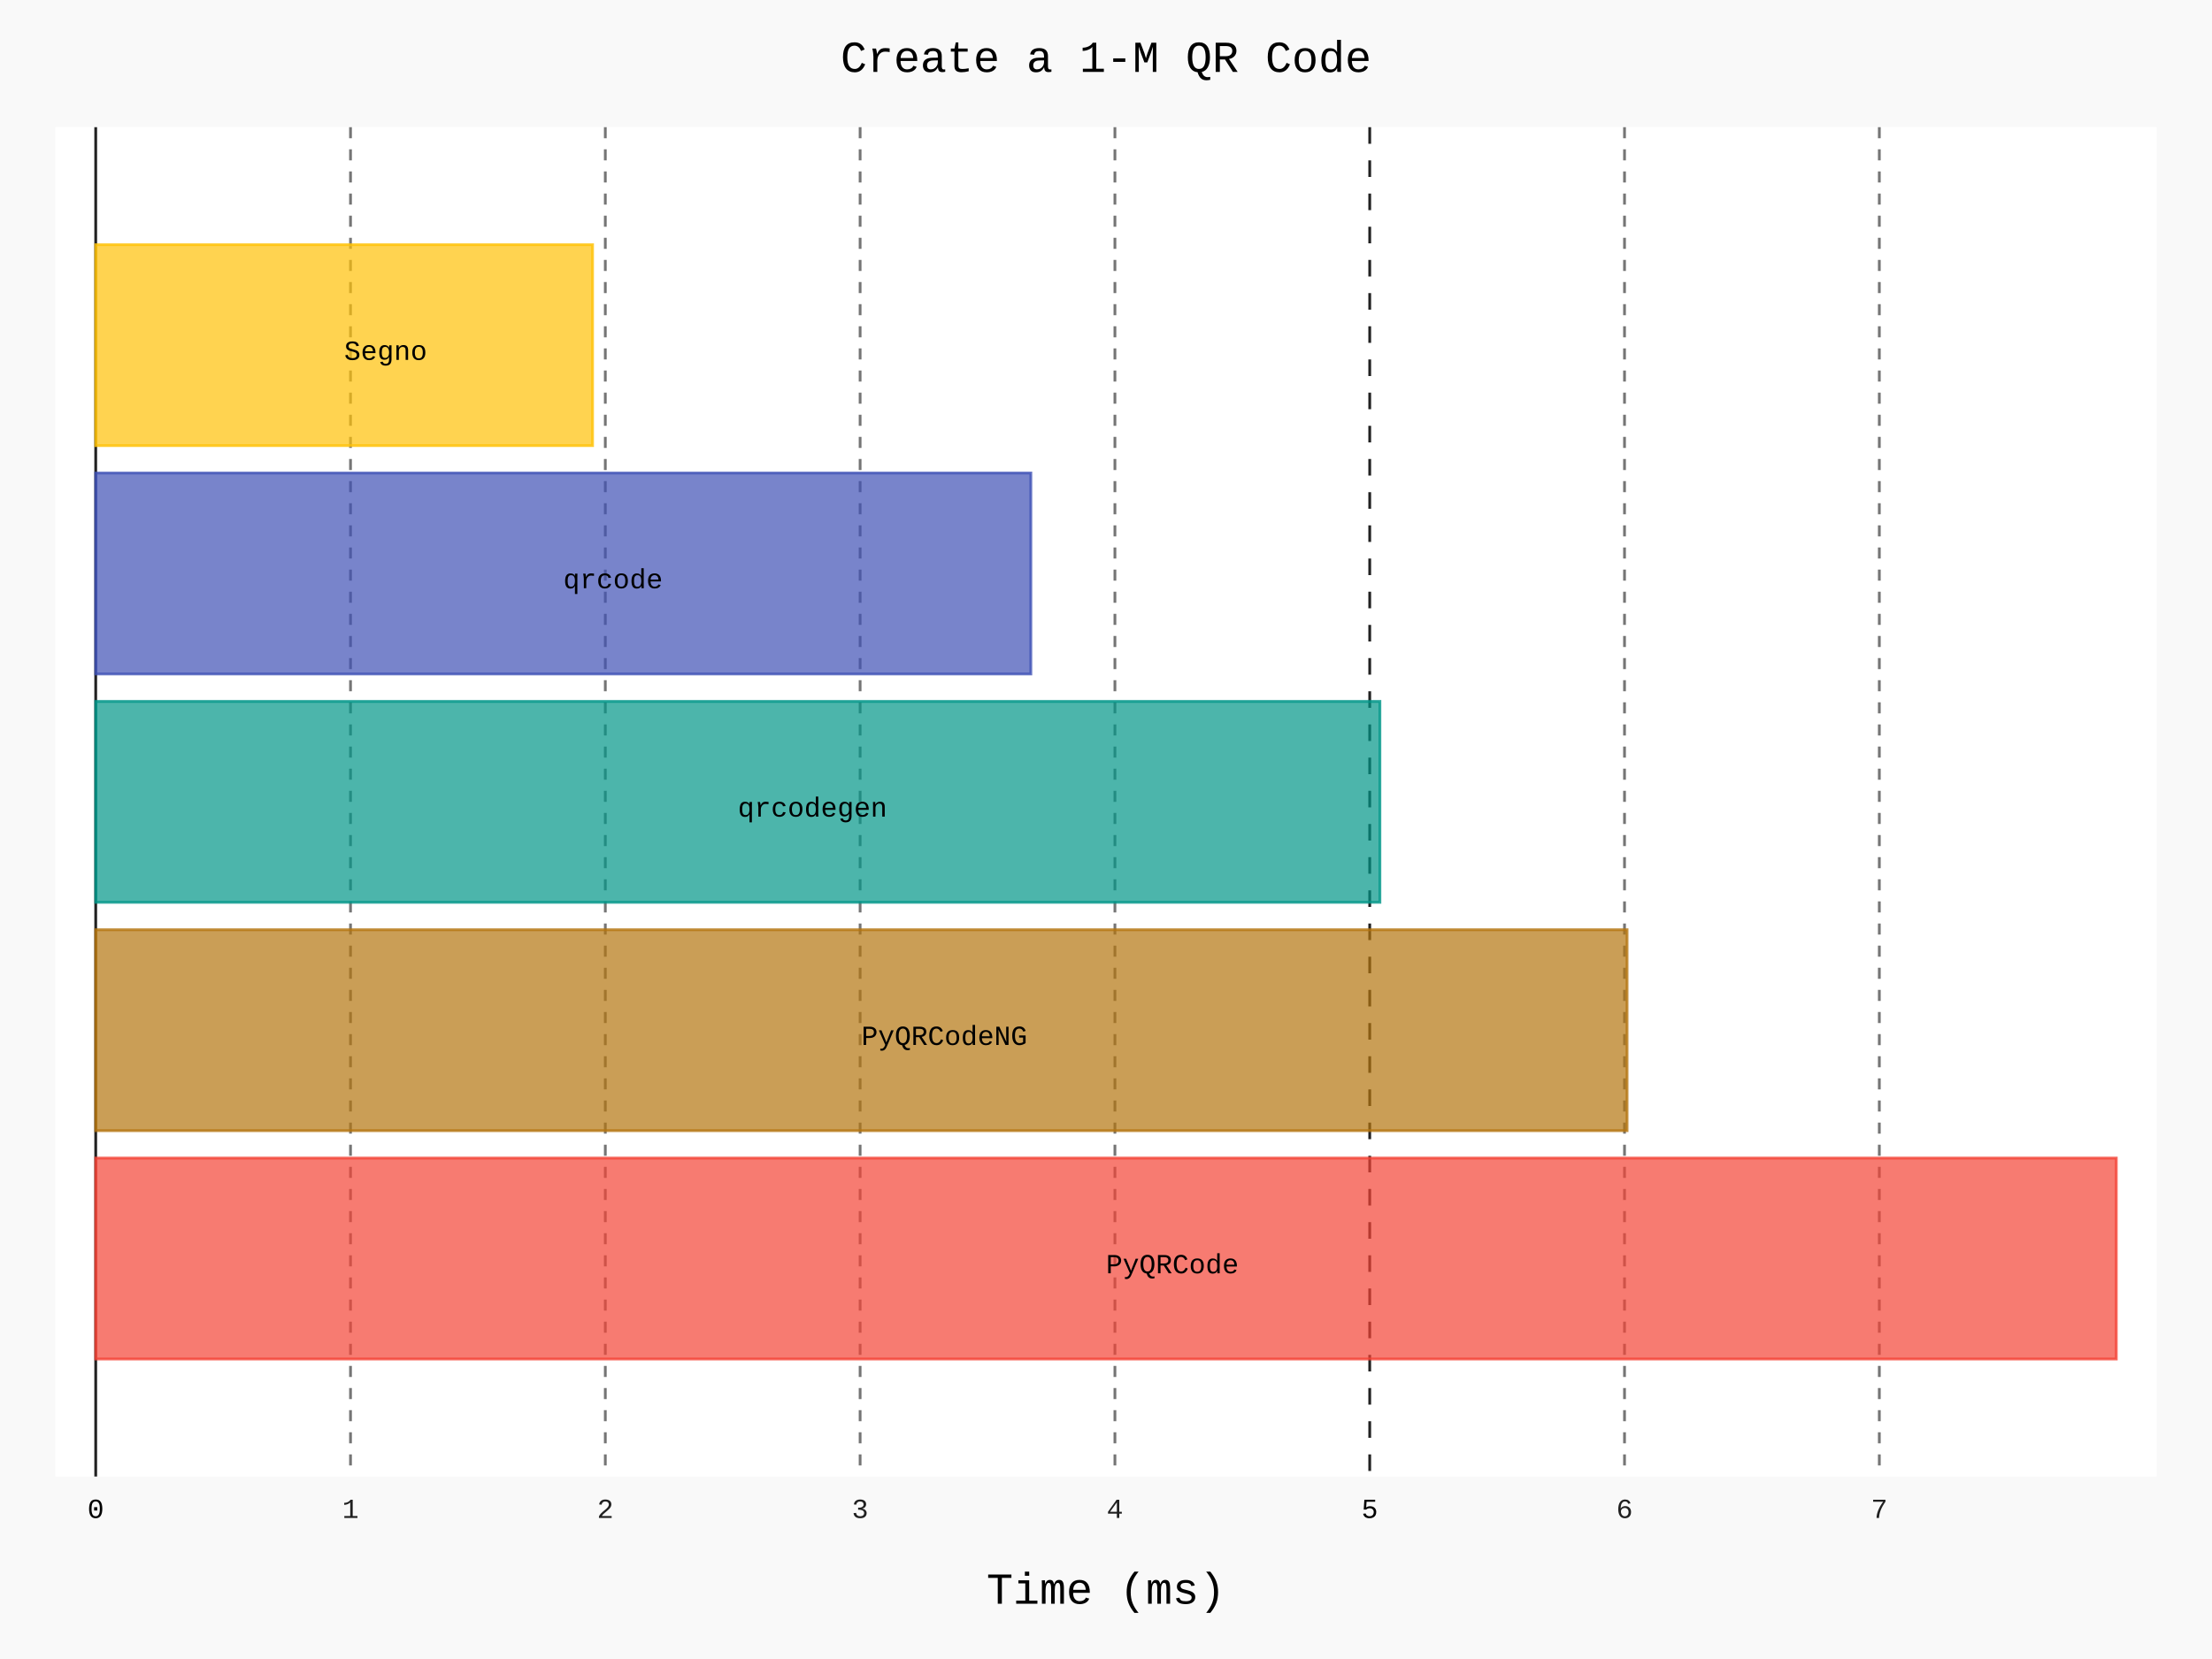
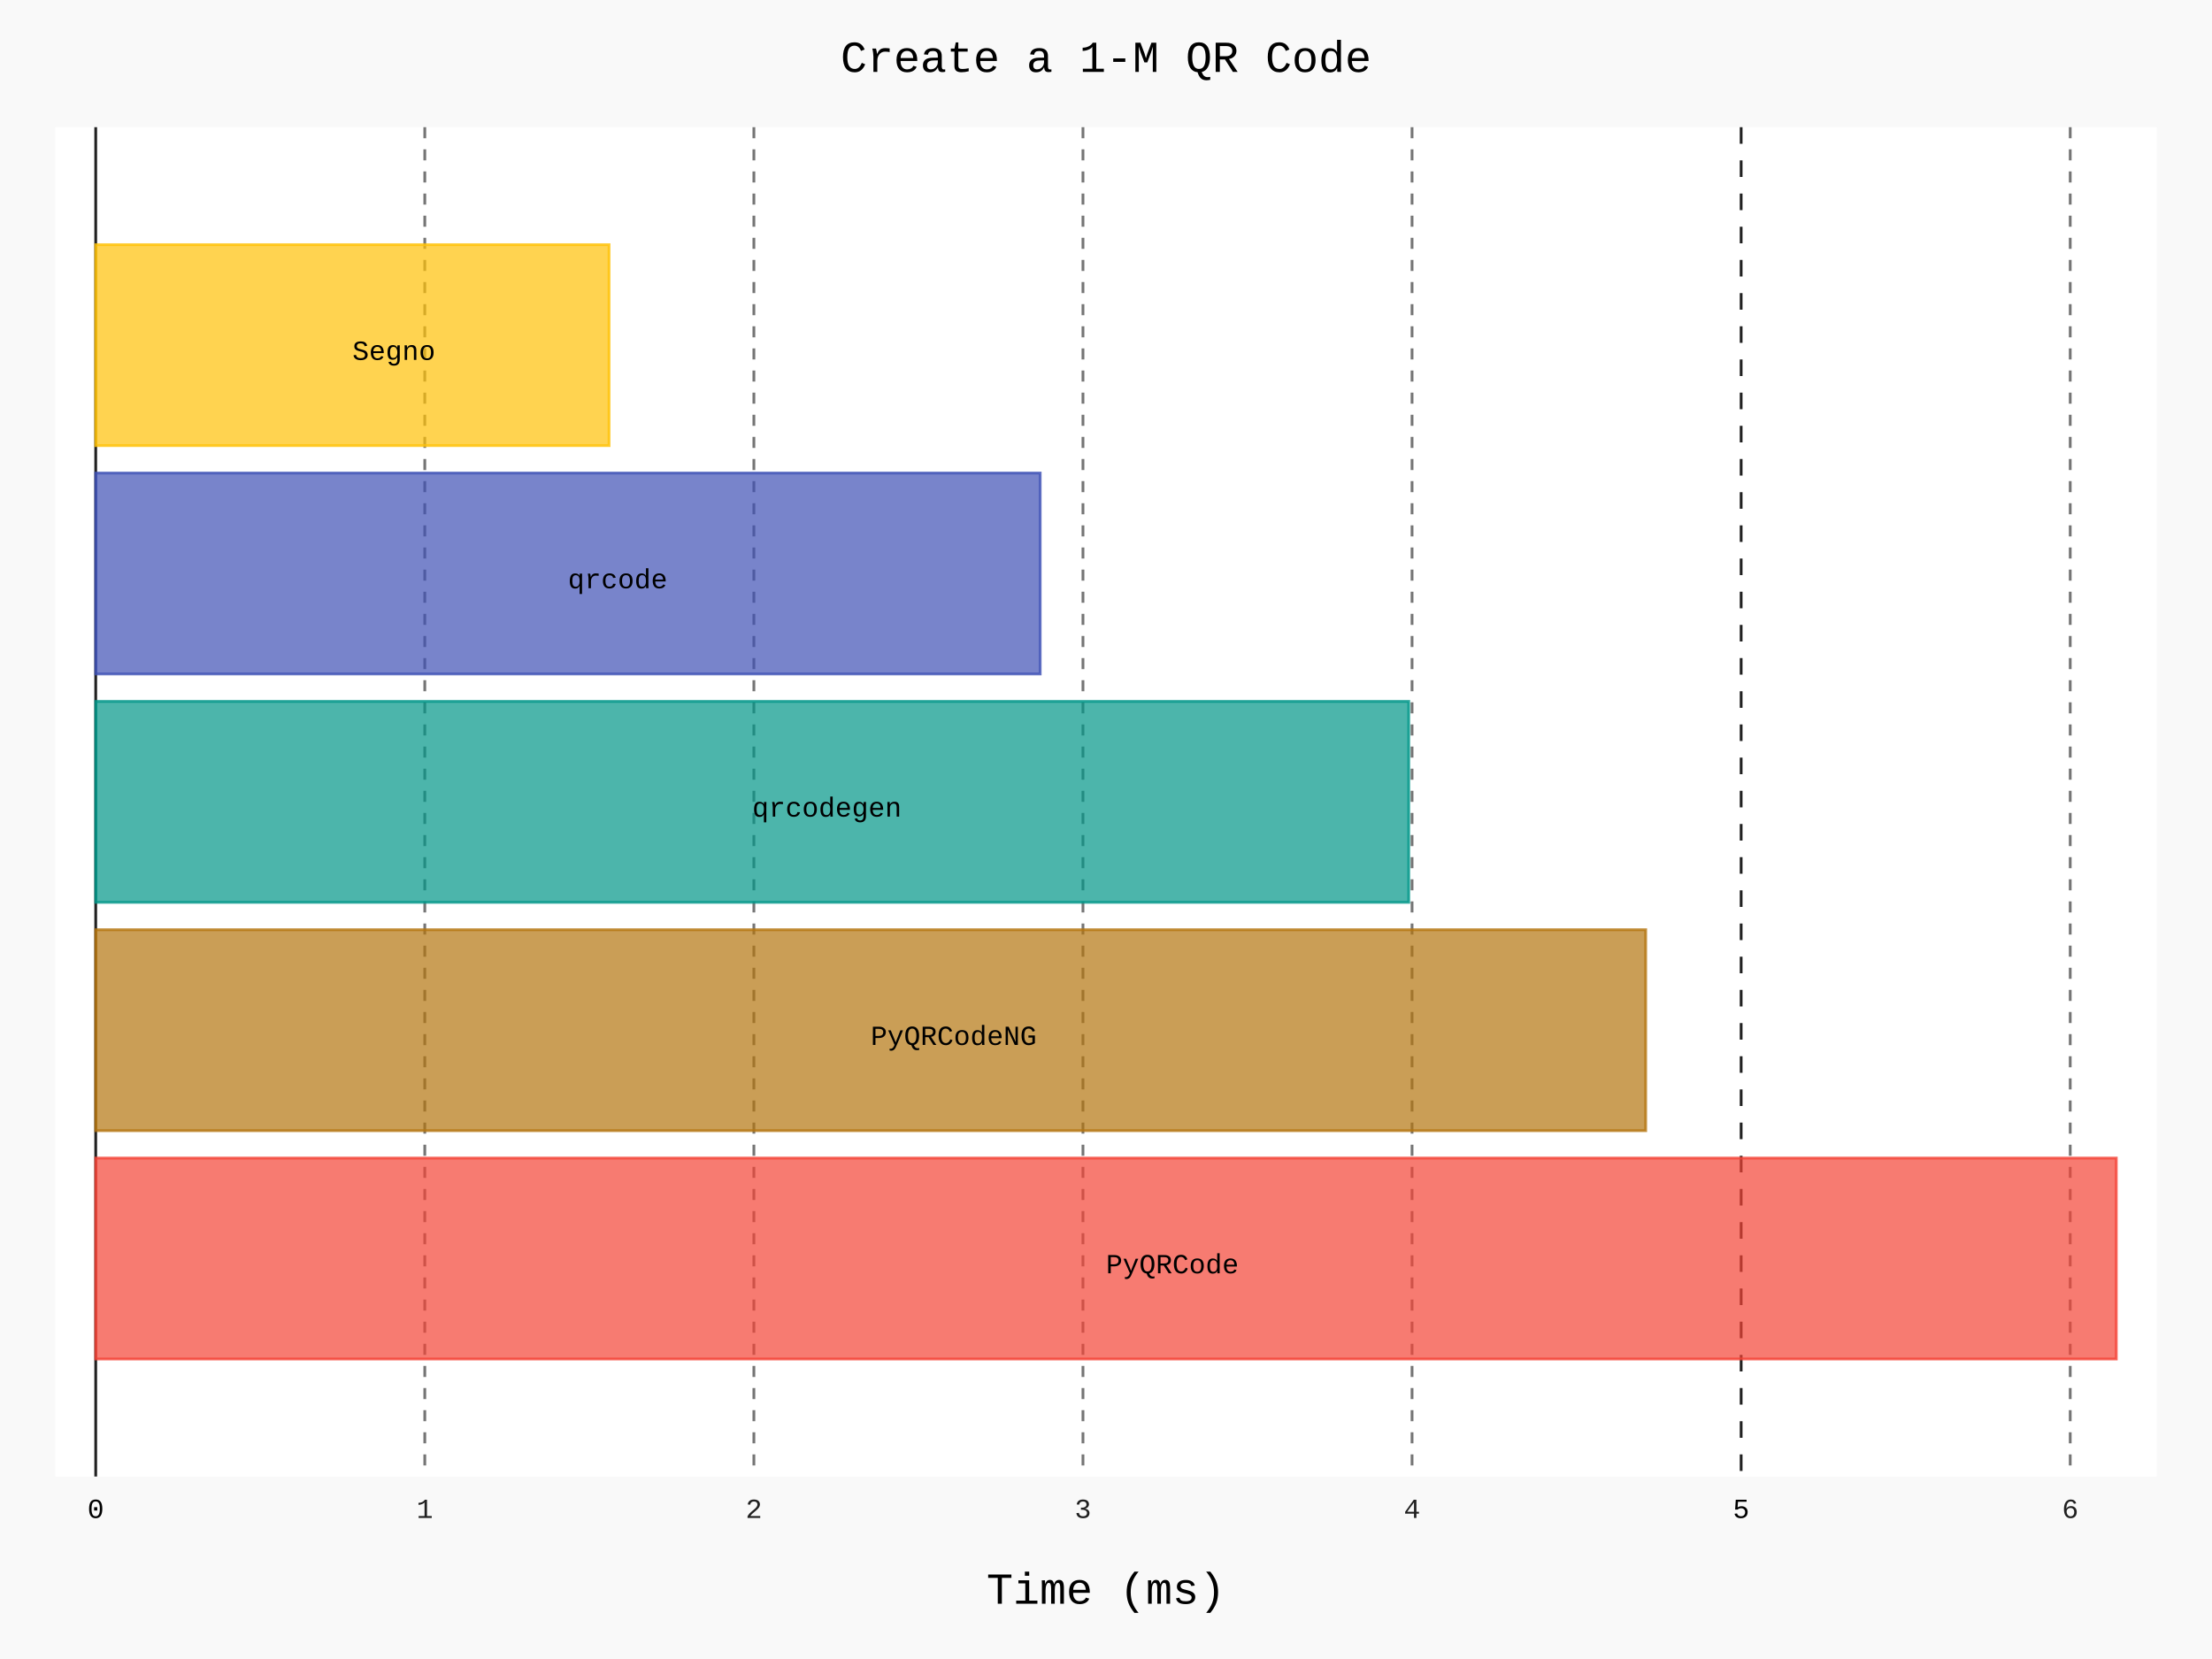
- <svg xmlns="http://www.w3.org/2000/svg" class="pygal-chart" id="chart-2d01fd2a-e644-4f4f-b1ae-d51731d2c639" viewBox="0 0 800 600">
+ <svg xmlns="http://www.w3.org/2000/svg" class="pygal-chart" id="chart-a93d07a5-3f97-41b8-ad5f-bfbb61e72e68" viewBox="0 0 800 600">
  <defs>
-     <style type="text/css">#chart-2d01fd2a-e644-4f4f-b1ae-d51731d2c639{-webkit-user-select:none;-webkit-font-smoothing:antialiased;font-family:Consolas,"Liberation Mono",Menlo,Courier,monospace}#chart-2d01fd2a-e644-4f4f-b1ae-d51731d2c639 .title{font-family:Consolas,"Liberation Mono",Menlo,Courier,monospace;font-size:16px}#chart-2d01fd2a-e644-4f4f-b1ae-d51731d2c639 .legends .legend text{font-family:Consolas,"Liberation Mono",Menlo,Courier,monospace;font-size:14px}#chart-2d01fd2a-e644-4f4f-b1ae-d51731d2c639 .axis text{font-family:Consolas,"Liberation Mono",Menlo,Courier,monospace;font-size:10px}#chart-2d01fd2a-e644-4f4f-b1ae-d51731d2c639 .axis text.major{font-family:Consolas,"Liberation Mono",Menlo,Courier,monospace;font-size:10px}#chart-2d01fd2a-e644-4f4f-b1ae-d51731d2c639 .text-overlay text.value{font-family:Consolas,"Liberation Mono",Menlo,Courier,monospace;font-size:16px}#chart-2d01fd2a-e644-4f4f-b1ae-d51731d2c639 .text-overlay text.label{font-family:Consolas,"Liberation Mono",Menlo,Courier,monospace;font-size:10px}#chart-2d01fd2a-e644-4f4f-b1ae-d51731d2c639 .tooltip{font-family:Consolas,"Liberation Mono",Menlo,Courier,monospace;font-size:14px}#chart-2d01fd2a-e644-4f4f-b1ae-d51731d2c639 text.no_data{font-family:Consolas,"Liberation Mono",Menlo,Courier,monospace;font-size:64px}
- #chart-2d01fd2a-e644-4f4f-b1ae-d51731d2c639{background-color:rgba(249,249,249,1)}#chart-2d01fd2a-e644-4f4f-b1ae-d51731d2c639 path,#chart-2d01fd2a-e644-4f4f-b1ae-d51731d2c639 line,#chart-2d01fd2a-e644-4f4f-b1ae-d51731d2c639 rect,#chart-2d01fd2a-e644-4f4f-b1ae-d51731d2c639 circle{-webkit-transition:150ms;-moz-transition:150ms;transition:150ms}#chart-2d01fd2a-e644-4f4f-b1ae-d51731d2c639 .graph &gt; .background{fill:rgba(249,249,249,1)}#chart-2d01fd2a-e644-4f4f-b1ae-d51731d2c639 .plot &gt; .background{fill:rgba(255,255,255,1)}#chart-2d01fd2a-e644-4f4f-b1ae-d51731d2c639 .graph{fill:rgba(0,0,0,.87)}#chart-2d01fd2a-e644-4f4f-b1ae-d51731d2c639 text.no_data{fill:rgba(0,0,0,1)}#chart-2d01fd2a-e644-4f4f-b1ae-d51731d2c639 .title{fill:rgba(0,0,0,1)}#chart-2d01fd2a-e644-4f4f-b1ae-d51731d2c639 .legends .legend text{fill:rgba(0,0,0,.87)}#chart-2d01fd2a-e644-4f4f-b1ae-d51731d2c639 .legends .legend:hover text{fill:rgba(0,0,0,1)}#chart-2d01fd2a-e644-4f4f-b1ae-d51731d2c639 .axis .line{stroke:rgba(0,0,0,1)}#chart-2d01fd2a-e644-4f4f-b1ae-d51731d2c639 .axis .guide.line{stroke:rgba(0,0,0,.54)}#chart-2d01fd2a-e644-4f4f-b1ae-d51731d2c639 .axis .major.line{stroke:rgba(0,0,0,.87)}#chart-2d01fd2a-e644-4f4f-b1ae-d51731d2c639 .axis text.major{fill:rgba(0,0,0,1)}#chart-2d01fd2a-e644-4f4f-b1ae-d51731d2c639 .axis.y .guides:hover .guide.line,#chart-2d01fd2a-e644-4f4f-b1ae-d51731d2c639 .line-graph .axis.x .guides:hover .guide.line,#chart-2d01fd2a-e644-4f4f-b1ae-d51731d2c639 .stackedline-graph .axis.x .guides:hover .guide.line,#chart-2d01fd2a-e644-4f4f-b1ae-d51731d2c639 .xy-graph .axis.x .guides:hover .guide.line{stroke:rgba(0,0,0,1)}#chart-2d01fd2a-e644-4f4f-b1ae-d51731d2c639 .axis .guides:hover text{fill:rgba(0,0,0,1)}#chart-2d01fd2a-e644-4f4f-b1ae-d51731d2c639 .reactive{fill-opacity:.7;stroke-opacity:.8}#chart-2d01fd2a-e644-4f4f-b1ae-d51731d2c639 .ci{stroke:rgba(0,0,0,.87)}#chart-2d01fd2a-e644-4f4f-b1ae-d51731d2c639 .reactive.active,#chart-2d01fd2a-e644-4f4f-b1ae-d51731d2c639 .active .reactive{fill-opacity:.8;stroke-opacity:.9;stroke-width:4}#chart-2d01fd2a-e644-4f4f-b1ae-d51731d2c639 .ci .reactive.active{stroke-width:1.5}#chart-2d01fd2a-e644-4f4f-b1ae-d51731d2c639 .series text{fill:rgba(0,0,0,1)}#chart-2d01fd2a-e644-4f4f-b1ae-d51731d2c639 .tooltip rect{fill:rgba(255,255,255,1);stroke:rgba(0,0,0,1);-webkit-transition:opacity 150ms;-moz-transition:opacity 150ms;transition:opacity 150ms}#chart-2d01fd2a-e644-4f4f-b1ae-d51731d2c639 .tooltip .label{fill:rgba(0,0,0,.87)}#chart-2d01fd2a-e644-4f4f-b1ae-d51731d2c639 .tooltip .label{fill:rgba(0,0,0,.87)}#chart-2d01fd2a-e644-4f4f-b1ae-d51731d2c639 .tooltip .legend{font-size:.8em;fill:rgba(0,0,0,.54)}#chart-2d01fd2a-e644-4f4f-b1ae-d51731d2c639 .tooltip .x_label{font-size:.6em;fill:rgba(0,0,0,1)}#chart-2d01fd2a-e644-4f4f-b1ae-d51731d2c639 .tooltip .xlink{font-size:.5em;text-decoration:underline}#chart-2d01fd2a-e644-4f4f-b1ae-d51731d2c639 .tooltip .value{font-size:1.5em}#chart-2d01fd2a-e644-4f4f-b1ae-d51731d2c639 .bound{font-size:.5em}#chart-2d01fd2a-e644-4f4f-b1ae-d51731d2c639 .max-value{font-size:.75em;fill:rgba(0,0,0,.54)}#chart-2d01fd2a-e644-4f4f-b1ae-d51731d2c639 .map-element{fill:rgba(255,255,255,1);stroke:rgba(0,0,0,.54) !important}#chart-2d01fd2a-e644-4f4f-b1ae-d51731d2c639 .map-element .reactive{fill-opacity:inherit;stroke-opacity:inherit}#chart-2d01fd2a-e644-4f4f-b1ae-d51731d2c639 .color-0,#chart-2d01fd2a-e644-4f4f-b1ae-d51731d2c639 .color-0 a:visited{stroke:#F44336;fill:#F44336}#chart-2d01fd2a-e644-4f4f-b1ae-d51731d2c639 .color-1,#chart-2d01fd2a-e644-4f4f-b1ae-d51731d2c639 .color-1 a:visited{stroke:#3F51B5;fill:#3F51B5}#chart-2d01fd2a-e644-4f4f-b1ae-d51731d2c639 .color-2,#chart-2d01fd2a-e644-4f4f-b1ae-d51731d2c639 .color-2 a:visited{stroke:#009688;fill:#009688}#chart-2d01fd2a-e644-4f4f-b1ae-d51731d2c639 .color-3,#chart-2d01fd2a-e644-4f4f-b1ae-d51731d2c639 .color-3 a:visited{stroke:#FFC107;fill:#FFC107}#chart-2d01fd2a-e644-4f4f-b1ae-d51731d2c639 .color-4,#chart-2d01fd2a-e644-4f4f-b1ae-d51731d2c639 .color-4 a:visited{stroke:#FF5722;fill:#FF5722}#chart-2d01fd2a-e644-4f4f-b1ae-d51731d2c639 .text-overlay .color-0 text{fill:black}#chart-2d01fd2a-e644-4f4f-b1ae-d51731d2c639 .text-overlay .color-1 text{fill:black}#chart-2d01fd2a-e644-4f4f-b1ae-d51731d2c639 .text-overlay .color-2 text{fill:black}#chart-2d01fd2a-e644-4f4f-b1ae-d51731d2c639 .text-overlay .color-3 text{fill:black}#chart-2d01fd2a-e644-4f4f-b1ae-d51731d2c639 .text-overlay .color-4 text{fill:black}
- #chart-2d01fd2a-e644-4f4f-b1ae-d51731d2c639 text.no_data{text-anchor:middle}#chart-2d01fd2a-e644-4f4f-b1ae-d51731d2c639 .guide.line{fill:none}#chart-2d01fd2a-e644-4f4f-b1ae-d51731d2c639 .centered{text-anchor:middle}#chart-2d01fd2a-e644-4f4f-b1ae-d51731d2c639 .title{text-anchor:middle}#chart-2d01fd2a-e644-4f4f-b1ae-d51731d2c639 .legends .legend text{fill-opacity:1}#chart-2d01fd2a-e644-4f4f-b1ae-d51731d2c639 .axis.x text{text-anchor:middle}#chart-2d01fd2a-e644-4f4f-b1ae-d51731d2c639 .axis.x:not(.web) text[transform]{text-anchor:start}#chart-2d01fd2a-e644-4f4f-b1ae-d51731d2c639 .axis.x:not(.web) text[transform].backwards{text-anchor:end}#chart-2d01fd2a-e644-4f4f-b1ae-d51731d2c639 .axis.y text{text-anchor:end}#chart-2d01fd2a-e644-4f4f-b1ae-d51731d2c639 .axis.y text[transform].backwards{text-anchor:start}#chart-2d01fd2a-e644-4f4f-b1ae-d51731d2c639 .axis.y2 text{text-anchor:start}#chart-2d01fd2a-e644-4f4f-b1ae-d51731d2c639 .axis.y2 text[transform].backwards{text-anchor:end}#chart-2d01fd2a-e644-4f4f-b1ae-d51731d2c639 .axis .guide.line{stroke-dasharray:4,4}#chart-2d01fd2a-e644-4f4f-b1ae-d51731d2c639 .axis .major.guide.line{stroke-dasharray:6,6}#chart-2d01fd2a-e644-4f4f-b1ae-d51731d2c639 .horizontal .axis.y .guide.line,#chart-2d01fd2a-e644-4f4f-b1ae-d51731d2c639 .horizontal .axis.y2 .guide.line,#chart-2d01fd2a-e644-4f4f-b1ae-d51731d2c639 .vertical .axis.x .guide.line{opacity:0}#chart-2d01fd2a-e644-4f4f-b1ae-d51731d2c639 .horizontal .axis.always_show .guide.line,#chart-2d01fd2a-e644-4f4f-b1ae-d51731d2c639 .vertical .axis.always_show .guide.line{opacity:1 !important}#chart-2d01fd2a-e644-4f4f-b1ae-d51731d2c639 .axis.y .guides:hover .guide.line,#chart-2d01fd2a-e644-4f4f-b1ae-d51731d2c639 .axis.y2 .guides:hover .guide.line,#chart-2d01fd2a-e644-4f4f-b1ae-d51731d2c639 .axis.x .guides:hover .guide.line{opacity:1}#chart-2d01fd2a-e644-4f4f-b1ae-d51731d2c639 .axis .guides:hover text{opacity:1}#chart-2d01fd2a-e644-4f4f-b1ae-d51731d2c639 .nofill{fill:none}#chart-2d01fd2a-e644-4f4f-b1ae-d51731d2c639 .subtle-fill{fill-opacity:.2}#chart-2d01fd2a-e644-4f4f-b1ae-d51731d2c639 .dot{stroke-width:1px;fill-opacity:1}#chart-2d01fd2a-e644-4f4f-b1ae-d51731d2c639 .dot.active{stroke-width:5px}#chart-2d01fd2a-e644-4f4f-b1ae-d51731d2c639 .dot.negative{fill:transparent}#chart-2d01fd2a-e644-4f4f-b1ae-d51731d2c639 text,#chart-2d01fd2a-e644-4f4f-b1ae-d51731d2c639 tspan{stroke:none !important}#chart-2d01fd2a-e644-4f4f-b1ae-d51731d2c639 .series text.active{opacity:1}#chart-2d01fd2a-e644-4f4f-b1ae-d51731d2c639 .tooltip rect{fill-opacity:.95;stroke-width:.5}#chart-2d01fd2a-e644-4f4f-b1ae-d51731d2c639 .tooltip text{fill-opacity:1}#chart-2d01fd2a-e644-4f4f-b1ae-d51731d2c639 .showable{visibility:hidden}#chart-2d01fd2a-e644-4f4f-b1ae-d51731d2c639 .showable.shown{visibility:visible}#chart-2d01fd2a-e644-4f4f-b1ae-d51731d2c639 .gauge-background{fill:rgba(229,229,229,1);stroke:none}#chart-2d01fd2a-e644-4f4f-b1ae-d51731d2c639 .bg-lines{stroke:rgba(249,249,249,1);stroke-width:2px}</style>
+     <style type="text/css">#chart-a93d07a5-3f97-41b8-ad5f-bfbb61e72e68{-webkit-user-select:none;-webkit-font-smoothing:antialiased;font-family:Consolas,"Liberation Mono",Menlo,Courier,monospace}#chart-a93d07a5-3f97-41b8-ad5f-bfbb61e72e68 .title{font-family:Consolas,"Liberation Mono",Menlo,Courier,monospace;font-size:16px}#chart-a93d07a5-3f97-41b8-ad5f-bfbb61e72e68 .legends .legend text{font-family:Consolas,"Liberation Mono",Menlo,Courier,monospace;font-size:14px}#chart-a93d07a5-3f97-41b8-ad5f-bfbb61e72e68 .axis text{font-family:Consolas,"Liberation Mono",Menlo,Courier,monospace;font-size:10px}#chart-a93d07a5-3f97-41b8-ad5f-bfbb61e72e68 .axis text.major{font-family:Consolas,"Liberation Mono",Menlo,Courier,monospace;font-size:10px}#chart-a93d07a5-3f97-41b8-ad5f-bfbb61e72e68 .text-overlay text.value{font-family:Consolas,"Liberation Mono",Menlo,Courier,monospace;font-size:16px}#chart-a93d07a5-3f97-41b8-ad5f-bfbb61e72e68 .text-overlay text.label{font-family:Consolas,"Liberation Mono",Menlo,Courier,monospace;font-size:10px}#chart-a93d07a5-3f97-41b8-ad5f-bfbb61e72e68 .tooltip{font-family:Consolas,"Liberation Mono",Menlo,Courier,monospace;font-size:14px}#chart-a93d07a5-3f97-41b8-ad5f-bfbb61e72e68 text.no_data{font-family:Consolas,"Liberation Mono",Menlo,Courier,monospace;font-size:64px}
+ #chart-a93d07a5-3f97-41b8-ad5f-bfbb61e72e68{background-color:rgba(249,249,249,1)}#chart-a93d07a5-3f97-41b8-ad5f-bfbb61e72e68 path,#chart-a93d07a5-3f97-41b8-ad5f-bfbb61e72e68 line,#chart-a93d07a5-3f97-41b8-ad5f-bfbb61e72e68 rect,#chart-a93d07a5-3f97-41b8-ad5f-bfbb61e72e68 circle{-webkit-transition:150ms;-moz-transition:150ms;transition:150ms}#chart-a93d07a5-3f97-41b8-ad5f-bfbb61e72e68 .graph &gt; .background{fill:rgba(249,249,249,1)}#chart-a93d07a5-3f97-41b8-ad5f-bfbb61e72e68 .plot &gt; .background{fill:rgba(255,255,255,1)}#chart-a93d07a5-3f97-41b8-ad5f-bfbb61e72e68 .graph{fill:rgba(0,0,0,.87)}#chart-a93d07a5-3f97-41b8-ad5f-bfbb61e72e68 text.no_data{fill:rgba(0,0,0,1)}#chart-a93d07a5-3f97-41b8-ad5f-bfbb61e72e68 .title{fill:rgba(0,0,0,1)}#chart-a93d07a5-3f97-41b8-ad5f-bfbb61e72e68 .legends .legend text{fill:rgba(0,0,0,.87)}#chart-a93d07a5-3f97-41b8-ad5f-bfbb61e72e68 .legends .legend:hover text{fill:rgba(0,0,0,1)}#chart-a93d07a5-3f97-41b8-ad5f-bfbb61e72e68 .axis .line{stroke:rgba(0,0,0,1)}#chart-a93d07a5-3f97-41b8-ad5f-bfbb61e72e68 .axis .guide.line{stroke:rgba(0,0,0,.54)}#chart-a93d07a5-3f97-41b8-ad5f-bfbb61e72e68 .axis .major.line{stroke:rgba(0,0,0,.87)}#chart-a93d07a5-3f97-41b8-ad5f-bfbb61e72e68 .axis text.major{fill:rgba(0,0,0,1)}#chart-a93d07a5-3f97-41b8-ad5f-bfbb61e72e68 .axis.y .guides:hover .guide.line,#chart-a93d07a5-3f97-41b8-ad5f-bfbb61e72e68 .line-graph .axis.x .guides:hover .guide.line,#chart-a93d07a5-3f97-41b8-ad5f-bfbb61e72e68 .stackedline-graph .axis.x .guides:hover .guide.line,#chart-a93d07a5-3f97-41b8-ad5f-bfbb61e72e68 .xy-graph .axis.x .guides:hover .guide.line{stroke:rgba(0,0,0,1)}#chart-a93d07a5-3f97-41b8-ad5f-bfbb61e72e68 .axis .guides:hover text{fill:rgba(0,0,0,1)}#chart-a93d07a5-3f97-41b8-ad5f-bfbb61e72e68 .reactive{fill-opacity:.7;stroke-opacity:.8}#chart-a93d07a5-3f97-41b8-ad5f-bfbb61e72e68 .ci{stroke:rgba(0,0,0,.87)}#chart-a93d07a5-3f97-41b8-ad5f-bfbb61e72e68 .reactive.active,#chart-a93d07a5-3f97-41b8-ad5f-bfbb61e72e68 .active .reactive{fill-opacity:.8;stroke-opacity:.9;stroke-width:4}#chart-a93d07a5-3f97-41b8-ad5f-bfbb61e72e68 .ci .reactive.active{stroke-width:1.5}#chart-a93d07a5-3f97-41b8-ad5f-bfbb61e72e68 .series text{fill:rgba(0,0,0,1)}#chart-a93d07a5-3f97-41b8-ad5f-bfbb61e72e68 .tooltip rect{fill:rgba(255,255,255,1);stroke:rgba(0,0,0,1);-webkit-transition:opacity 150ms;-moz-transition:opacity 150ms;transition:opacity 150ms}#chart-a93d07a5-3f97-41b8-ad5f-bfbb61e72e68 .tooltip .label{fill:rgba(0,0,0,.87)}#chart-a93d07a5-3f97-41b8-ad5f-bfbb61e72e68 .tooltip .label{fill:rgba(0,0,0,.87)}#chart-a93d07a5-3f97-41b8-ad5f-bfbb61e72e68 .tooltip .legend{font-size:.8em;fill:rgba(0,0,0,.54)}#chart-a93d07a5-3f97-41b8-ad5f-bfbb61e72e68 .tooltip .x_label{font-size:.6em;fill:rgba(0,0,0,1)}#chart-a93d07a5-3f97-41b8-ad5f-bfbb61e72e68 .tooltip .xlink{font-size:.5em;text-decoration:underline}#chart-a93d07a5-3f97-41b8-ad5f-bfbb61e72e68 .tooltip .value{font-size:1.5em}#chart-a93d07a5-3f97-41b8-ad5f-bfbb61e72e68 .bound{font-size:.5em}#chart-a93d07a5-3f97-41b8-ad5f-bfbb61e72e68 .max-value{font-size:.75em;fill:rgba(0,0,0,.54)}#chart-a93d07a5-3f97-41b8-ad5f-bfbb61e72e68 .map-element{fill:rgba(255,255,255,1);stroke:rgba(0,0,0,.54) !important}#chart-a93d07a5-3f97-41b8-ad5f-bfbb61e72e68 .map-element .reactive{fill-opacity:inherit;stroke-opacity:inherit}#chart-a93d07a5-3f97-41b8-ad5f-bfbb61e72e68 .color-0,#chart-a93d07a5-3f97-41b8-ad5f-bfbb61e72e68 .color-0 a:visited{stroke:#F44336;fill:#F44336}#chart-a93d07a5-3f97-41b8-ad5f-bfbb61e72e68 .color-1,#chart-a93d07a5-3f97-41b8-ad5f-bfbb61e72e68 .color-1 a:visited{stroke:#3F51B5;fill:#3F51B5}#chart-a93d07a5-3f97-41b8-ad5f-bfbb61e72e68 .color-2,#chart-a93d07a5-3f97-41b8-ad5f-bfbb61e72e68 .color-2 a:visited{stroke:#009688;fill:#009688}#chart-a93d07a5-3f97-41b8-ad5f-bfbb61e72e68 .color-3,#chart-a93d07a5-3f97-41b8-ad5f-bfbb61e72e68 .color-3 a:visited{stroke:#FFC107;fill:#FFC107}#chart-a93d07a5-3f97-41b8-ad5f-bfbb61e72e68 .color-4,#chart-a93d07a5-3f97-41b8-ad5f-bfbb61e72e68 .color-4 a:visited{stroke:#FF5722;fill:#FF5722}#chart-a93d07a5-3f97-41b8-ad5f-bfbb61e72e68 .text-overlay .color-0 text{fill:black}#chart-a93d07a5-3f97-41b8-ad5f-bfbb61e72e68 .text-overlay .color-1 text{fill:black}#chart-a93d07a5-3f97-41b8-ad5f-bfbb61e72e68 .text-overlay .color-2 text{fill:black}#chart-a93d07a5-3f97-41b8-ad5f-bfbb61e72e68 .text-overlay .color-3 text{fill:black}#chart-a93d07a5-3f97-41b8-ad5f-bfbb61e72e68 .text-overlay .color-4 text{fill:black}
+ #chart-a93d07a5-3f97-41b8-ad5f-bfbb61e72e68 text.no_data{text-anchor:middle}#chart-a93d07a5-3f97-41b8-ad5f-bfbb61e72e68 .guide.line{fill:none}#chart-a93d07a5-3f97-41b8-ad5f-bfbb61e72e68 .centered{text-anchor:middle}#chart-a93d07a5-3f97-41b8-ad5f-bfbb61e72e68 .title{text-anchor:middle}#chart-a93d07a5-3f97-41b8-ad5f-bfbb61e72e68 .legends .legend text{fill-opacity:1}#chart-a93d07a5-3f97-41b8-ad5f-bfbb61e72e68 .axis.x text{text-anchor:middle}#chart-a93d07a5-3f97-41b8-ad5f-bfbb61e72e68 .axis.x:not(.web) text[transform]{text-anchor:start}#chart-a93d07a5-3f97-41b8-ad5f-bfbb61e72e68 .axis.x:not(.web) text[transform].backwards{text-anchor:end}#chart-a93d07a5-3f97-41b8-ad5f-bfbb61e72e68 .axis.y text{text-anchor:end}#chart-a93d07a5-3f97-41b8-ad5f-bfbb61e72e68 .axis.y text[transform].backwards{text-anchor:start}#chart-a93d07a5-3f97-41b8-ad5f-bfbb61e72e68 .axis.y2 text{text-anchor:start}#chart-a93d07a5-3f97-41b8-ad5f-bfbb61e72e68 .axis.y2 text[transform].backwards{text-anchor:end}#chart-a93d07a5-3f97-41b8-ad5f-bfbb61e72e68 .axis .guide.line{stroke-dasharray:4,4}#chart-a93d07a5-3f97-41b8-ad5f-bfbb61e72e68 .axis .major.guide.line{stroke-dasharray:6,6}#chart-a93d07a5-3f97-41b8-ad5f-bfbb61e72e68 .horizontal .axis.y .guide.line,#chart-a93d07a5-3f97-41b8-ad5f-bfbb61e72e68 .horizontal .axis.y2 .guide.line,#chart-a93d07a5-3f97-41b8-ad5f-bfbb61e72e68 .vertical .axis.x .guide.line{opacity:0}#chart-a93d07a5-3f97-41b8-ad5f-bfbb61e72e68 .horizontal .axis.always_show .guide.line,#chart-a93d07a5-3f97-41b8-ad5f-bfbb61e72e68 .vertical .axis.always_show .guide.line{opacity:1 !important}#chart-a93d07a5-3f97-41b8-ad5f-bfbb61e72e68 .axis.y .guides:hover .guide.line,#chart-a93d07a5-3f97-41b8-ad5f-bfbb61e72e68 .axis.y2 .guides:hover .guide.line,#chart-a93d07a5-3f97-41b8-ad5f-bfbb61e72e68 .axis.x .guides:hover .guide.line{opacity:1}#chart-a93d07a5-3f97-41b8-ad5f-bfbb61e72e68 .axis .guides:hover text{opacity:1}#chart-a93d07a5-3f97-41b8-ad5f-bfbb61e72e68 .nofill{fill:none}#chart-a93d07a5-3f97-41b8-ad5f-bfbb61e72e68 .subtle-fill{fill-opacity:.2}#chart-a93d07a5-3f97-41b8-ad5f-bfbb61e72e68 .dot{stroke-width:1px;fill-opacity:1}#chart-a93d07a5-3f97-41b8-ad5f-bfbb61e72e68 .dot.active{stroke-width:5px}#chart-a93d07a5-3f97-41b8-ad5f-bfbb61e72e68 .dot.negative{fill:transparent}#chart-a93d07a5-3f97-41b8-ad5f-bfbb61e72e68 text,#chart-a93d07a5-3f97-41b8-ad5f-bfbb61e72e68 tspan{stroke:none !important}#chart-a93d07a5-3f97-41b8-ad5f-bfbb61e72e68 .series text.active{opacity:1}#chart-a93d07a5-3f97-41b8-ad5f-bfbb61e72e68 .tooltip rect{fill-opacity:.95;stroke-width:.5}#chart-a93d07a5-3f97-41b8-ad5f-bfbb61e72e68 .tooltip text{fill-opacity:1}#chart-a93d07a5-3f97-41b8-ad5f-bfbb61e72e68 .showable{visibility:hidden}#chart-a93d07a5-3f97-41b8-ad5f-bfbb61e72e68 .showable.shown{visibility:visible}#chart-a93d07a5-3f97-41b8-ad5f-bfbb61e72e68 .gauge-background{fill:rgba(229,229,229,1);stroke:none}#chart-a93d07a5-3f97-41b8-ad5f-bfbb61e72e68 .bg-lines{stroke:rgba(249,249,249,1);stroke-width:2px}</style>
  </defs>
  <g class="graph horizontalbar-graph horizontal">
    <rect class="background" height="600" width="800" x="0" y="0" />
    <g class="plot" transform="translate(20, 46)">
      <rect class="background" height="488" width="760" x="0" y="0" />
      <g class="axis x always_show">
        <g class="guides">
          <path class="axis major line" d="M14.615 0 v488" />
          <text class="major" x="14.615" y="503.0">0</text>
        </g>
        <g class="guides">
-           <path class="guide line" d="M106.768 0 v488" />
-           <text class="" x="106.768" y="503.0">1</text>
+           <path class="guide line" d="M133.633 0 v488" />
+           <text class="" x="133.633" y="503.0">1</text>
        </g>
        <g class="guides">
-           <path class="guide line" d="M198.92 0 v488" />
-           <text class="" x="198.92" y="503.0">2</text>
+           <path class="guide line" d="M252.651 0 v488" />
+           <text class="" x="252.651" y="503.0">2</text>
        </g>
        <g class="guides">
-           <path class="guide line" d="M291.073 0 v488" />
-           <text class="" x="291.073" y="503.0">3</text>
+           <path class="guide line" d="M371.669 0 v488" />
+           <text class="" x="371.669" y="503.0">3</text>
        </g>
        <g class="guides">
-           <path class="guide line" d="M383.225 0 v488" />
-           <text class="" x="383.225" y="503.0">4</text>
+           <path class="guide line" d="M490.687 0 v488" />
+           <text class="" x="490.687" y="503.0">4</text>
        </g>
        <g class="guides">
-           <path class="major guide line" d="M475.378 0 v488" />
-           <text class="major" x="475.378" y="503.0">5</text>
+           <path class="major guide line" d="M609.704 0 v488" />
+           <text class="major" x="609.704" y="503.0">5</text>
        </g>
        <g class="guides">
-           <path class="guide line" d="M567.53 0 v488" />
-           <text class="" x="567.53" y="503.0">6</text>
-         </g>
-         <g class="guides">
-           <path class="guide line" d="M659.683 0 v488" />
-           <text class="" x="659.683" y="503.0">7</text>
+           <path class="guide line" d="M728.722 0 v488" />
+           <text class="" x="728.722" y="503.0">6</text>
        </g>
      </g>
      <g class="series serie-4 color-4">
        <g class="bars">
          <g class="bar" style="fill: #F44336; stroke: #F44336">
            <rect class="rect reactive tooltip-trigger" height="72.674" rx="0" ry="0" width="730.769" x="14.615" y="372.832" />
          </g>
        </g>
      </g>
      <g class="series serie-3 color-3">
        <g class="bars">
          <g class="bar" style="fill: #b4750f; stroke: #b4750f">
-             <rect class="rect reactive tooltip-trigger" height="72.674" rx="0" ry="0" width="553.836" x="14.615" y="290.247" />
+             <rect class="rect reactive tooltip-trigger" height="72.674" rx="0" ry="0" width="560.574" x="14.615" y="290.247" />
          </g>
        </g>
      </g>
      <g class="series serie-2 color-2">
        <g class="bars">
          <g class="bar" style="fill: #009688; stroke: #009688">
-             <rect class="rect reactive tooltip-trigger" height="72.674" rx="0" ry="0" width="464.449" x="14.615" y="207.663" />
+             <rect class="rect reactive tooltip-trigger" height="72.674" rx="0" ry="0" width="474.881" x="14.615" y="207.663" />
          </g>
        </g>
      </g>
      <g class="series serie-1 color-1">
        <g class="bars">
          <g class="bar" style="fill: #3F51B5; stroke: #3F51B5">
-             <rect class="rect reactive tooltip-trigger" height="72.674" rx="0" ry="0" width="338.2" x="14.615" y="125.078" />
+             <rect class="rect reactive tooltip-trigger" height="72.674" rx="0" ry="0" width="341.581" x="14.615" y="125.078" />
          </g>
        </g>
      </g>
      <g class="series serie-0 color-0">
        <g class="bars">
          <g class="bar" style="fill: #FFC107; stroke: #FFC107">
-             <rect class="rect reactive tooltip-trigger" height="72.674" rx="0" ry="0" width="179.697" x="14.615" y="42.494" />
+             <rect class="rect reactive tooltip-trigger" height="72.674" rx="0" ry="0" width="185.668" x="14.615" y="42.494" />
          </g>
        </g>
      </g>
    </g>
    <g class="titles">
      <text class="title plot_title" x="400.0" y="26">Create a 1-M QR Code</text>
      <text class="title" x="400.0" y="580">Time (ms)</text>
    </g>
    <g class="plot overlay" transform="translate(20, 46)">
      <g class="series serie-4 color-4" />
      <g class="series serie-3 color-3" />
      <g class="series serie-2 color-2" />
      <g class="series serie-1 color-1" />
      <g class="series serie-0 color-0" />
    </g>
    <g class="plot text-overlay" transform="translate(20, 46)">
      <g class="series serie-4 color-4">
        <text class="label" x="380.0" y="414.503">PyQRCode</text>
      </g>
      <g class="series serie-3 color-3">
-         <text class="label" x="291.534" y="331.918">PyQRCodeNG</text>
+         <text class="label" x="294.902" y="331.918">PyQRCodeNG</text>
      </g>
      <g class="series serie-2 color-2">
-         <text class="label" x="246.84" y="249.333">qrcodegen</text>
+         <text class="label" x="252.056" y="249.333">qrcodegen</text>
      </g>
      <g class="series serie-1 color-1">
-         <text class="label" x="183.715" y="166.749">qrcode</text>
+         <text class="label" x="185.406" y="166.749">qrcode</text>
      </g>
      <g class="series serie-0 color-0">
-         <text class="label" x="104.464" y="84.164">Segno</text>
+         <text class="label" x="107.449" y="84.164">Segno</text>
      </g>
    </g>
    <g class="plot tooltip-overlay" transform="translate(20, 46)">
      <g class="tooltip" style="opacity: 0" transform="translate(0 0)">
        <rect class="tooltip-box" height="0" rx="0" ry="0" width="0" />
        <g class="text" />
      </g>
    </g>
  </g>
</svg>
